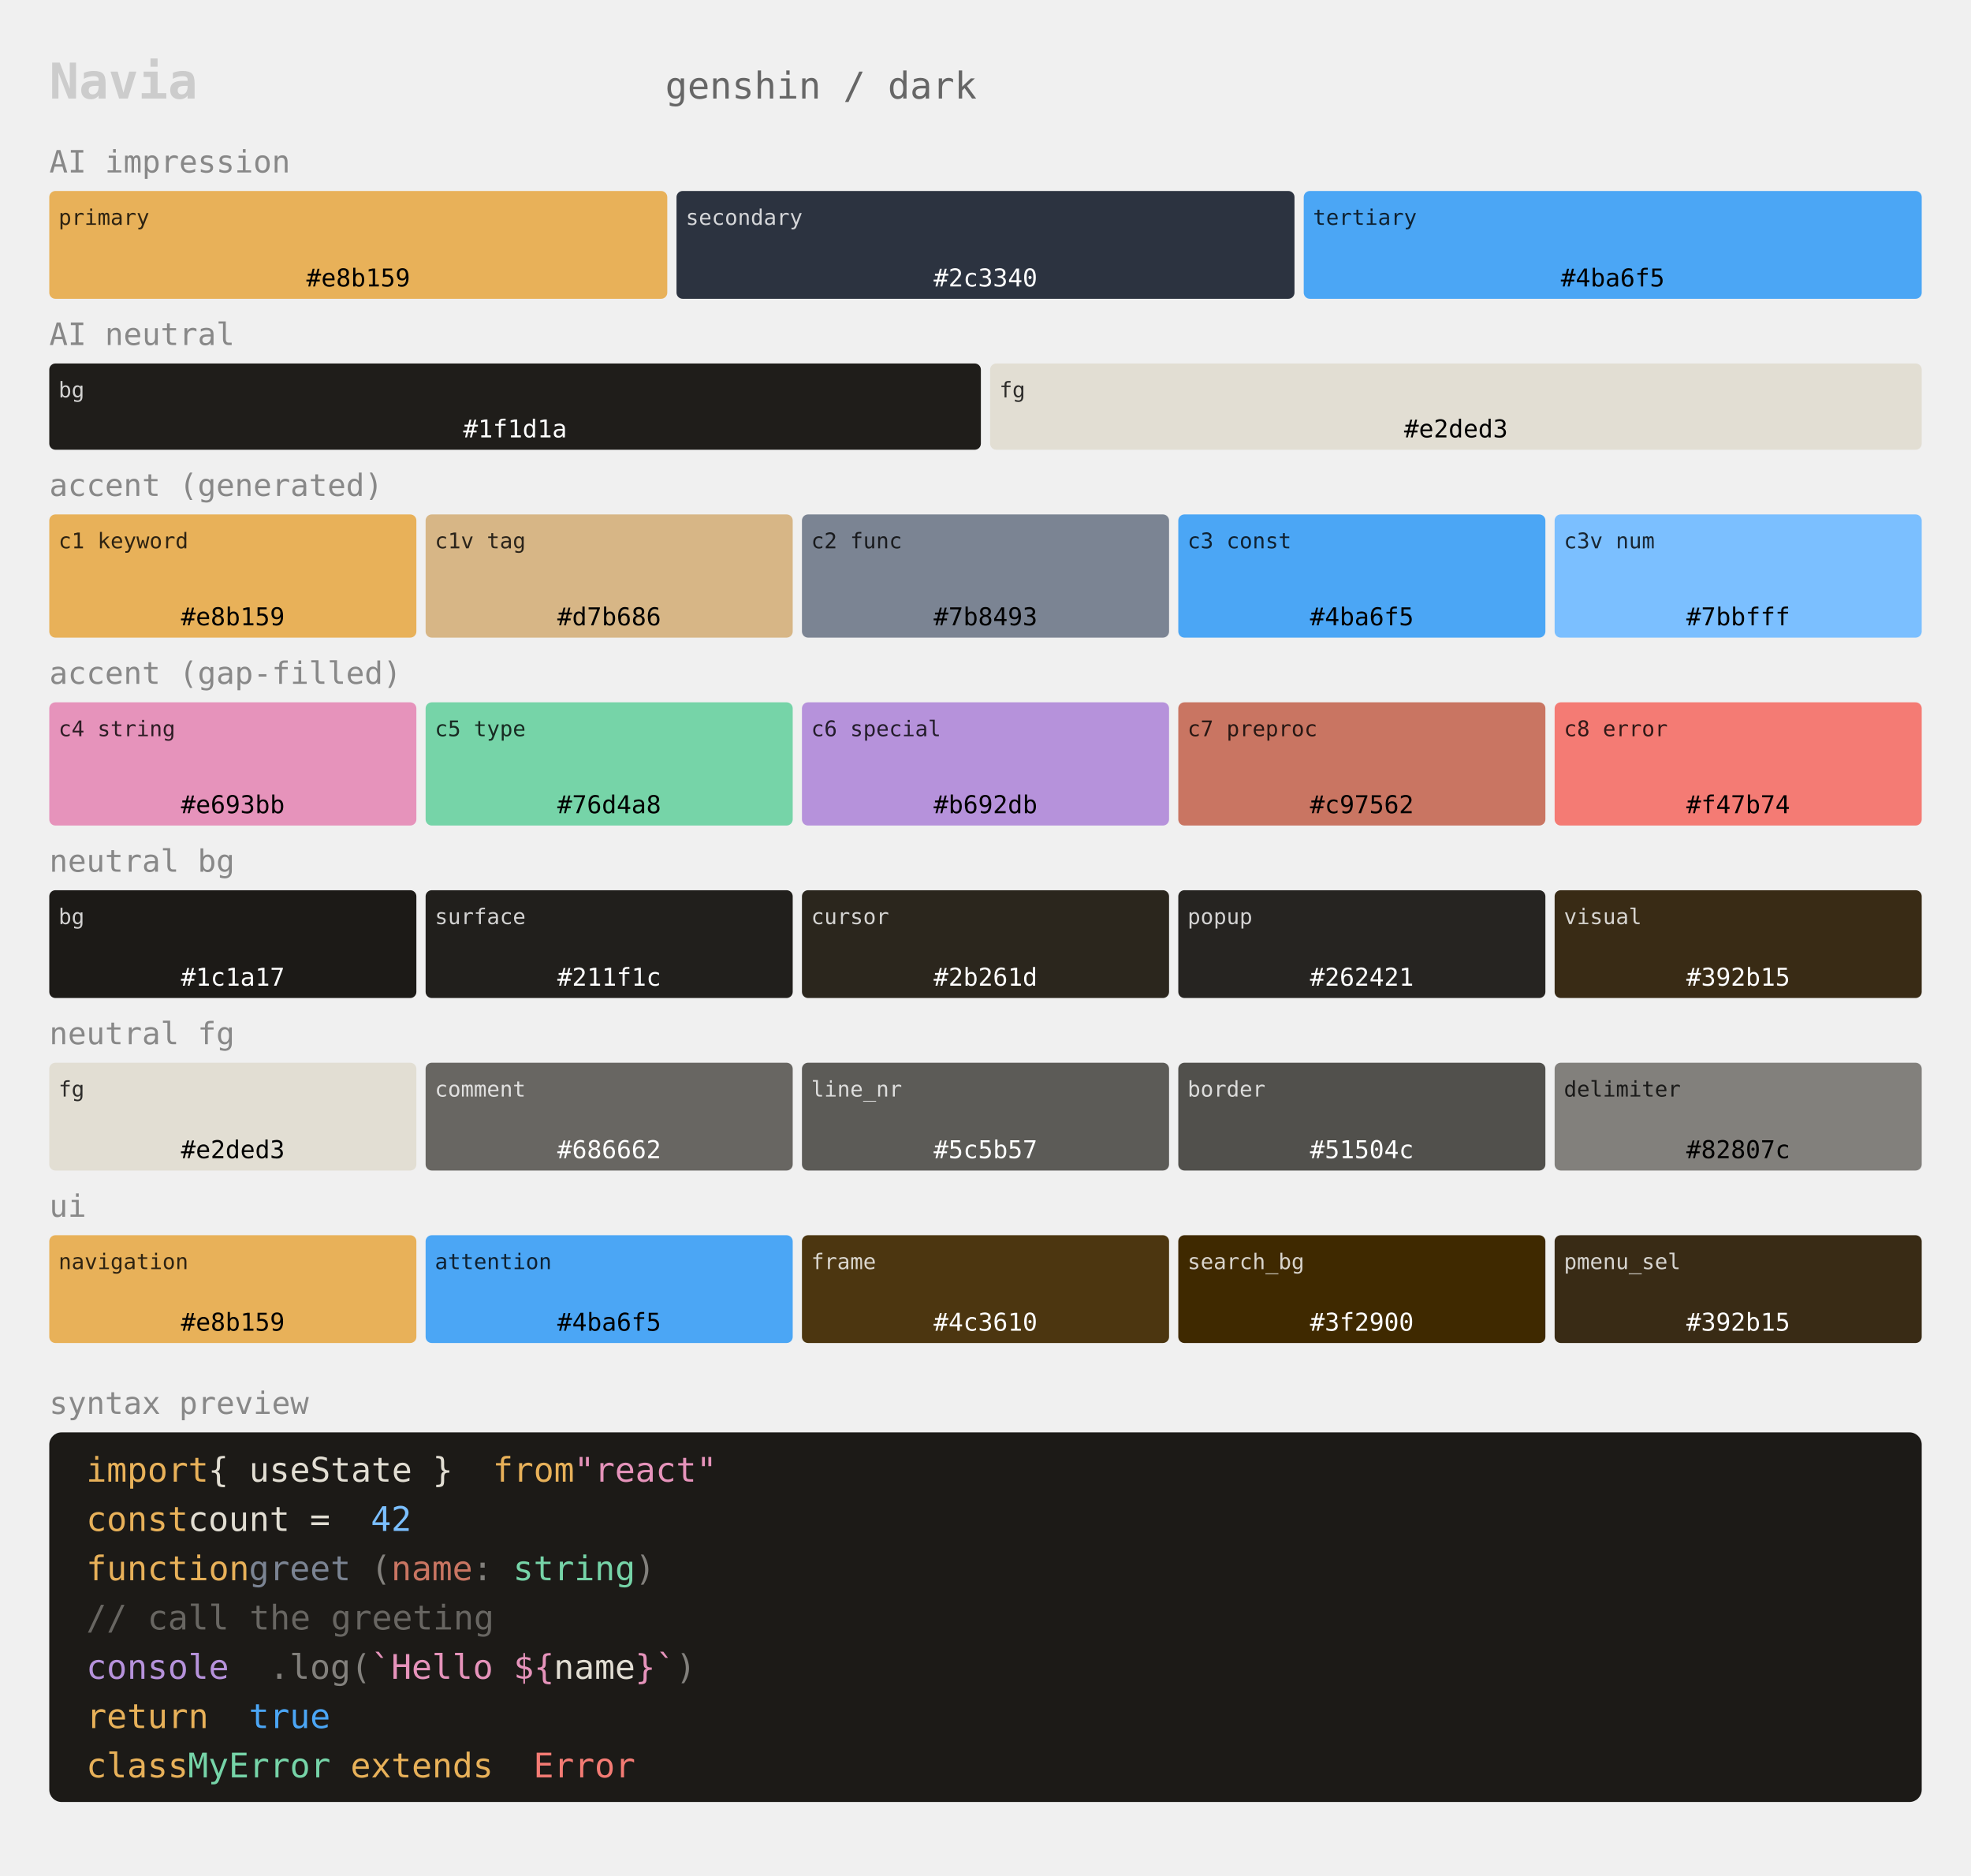
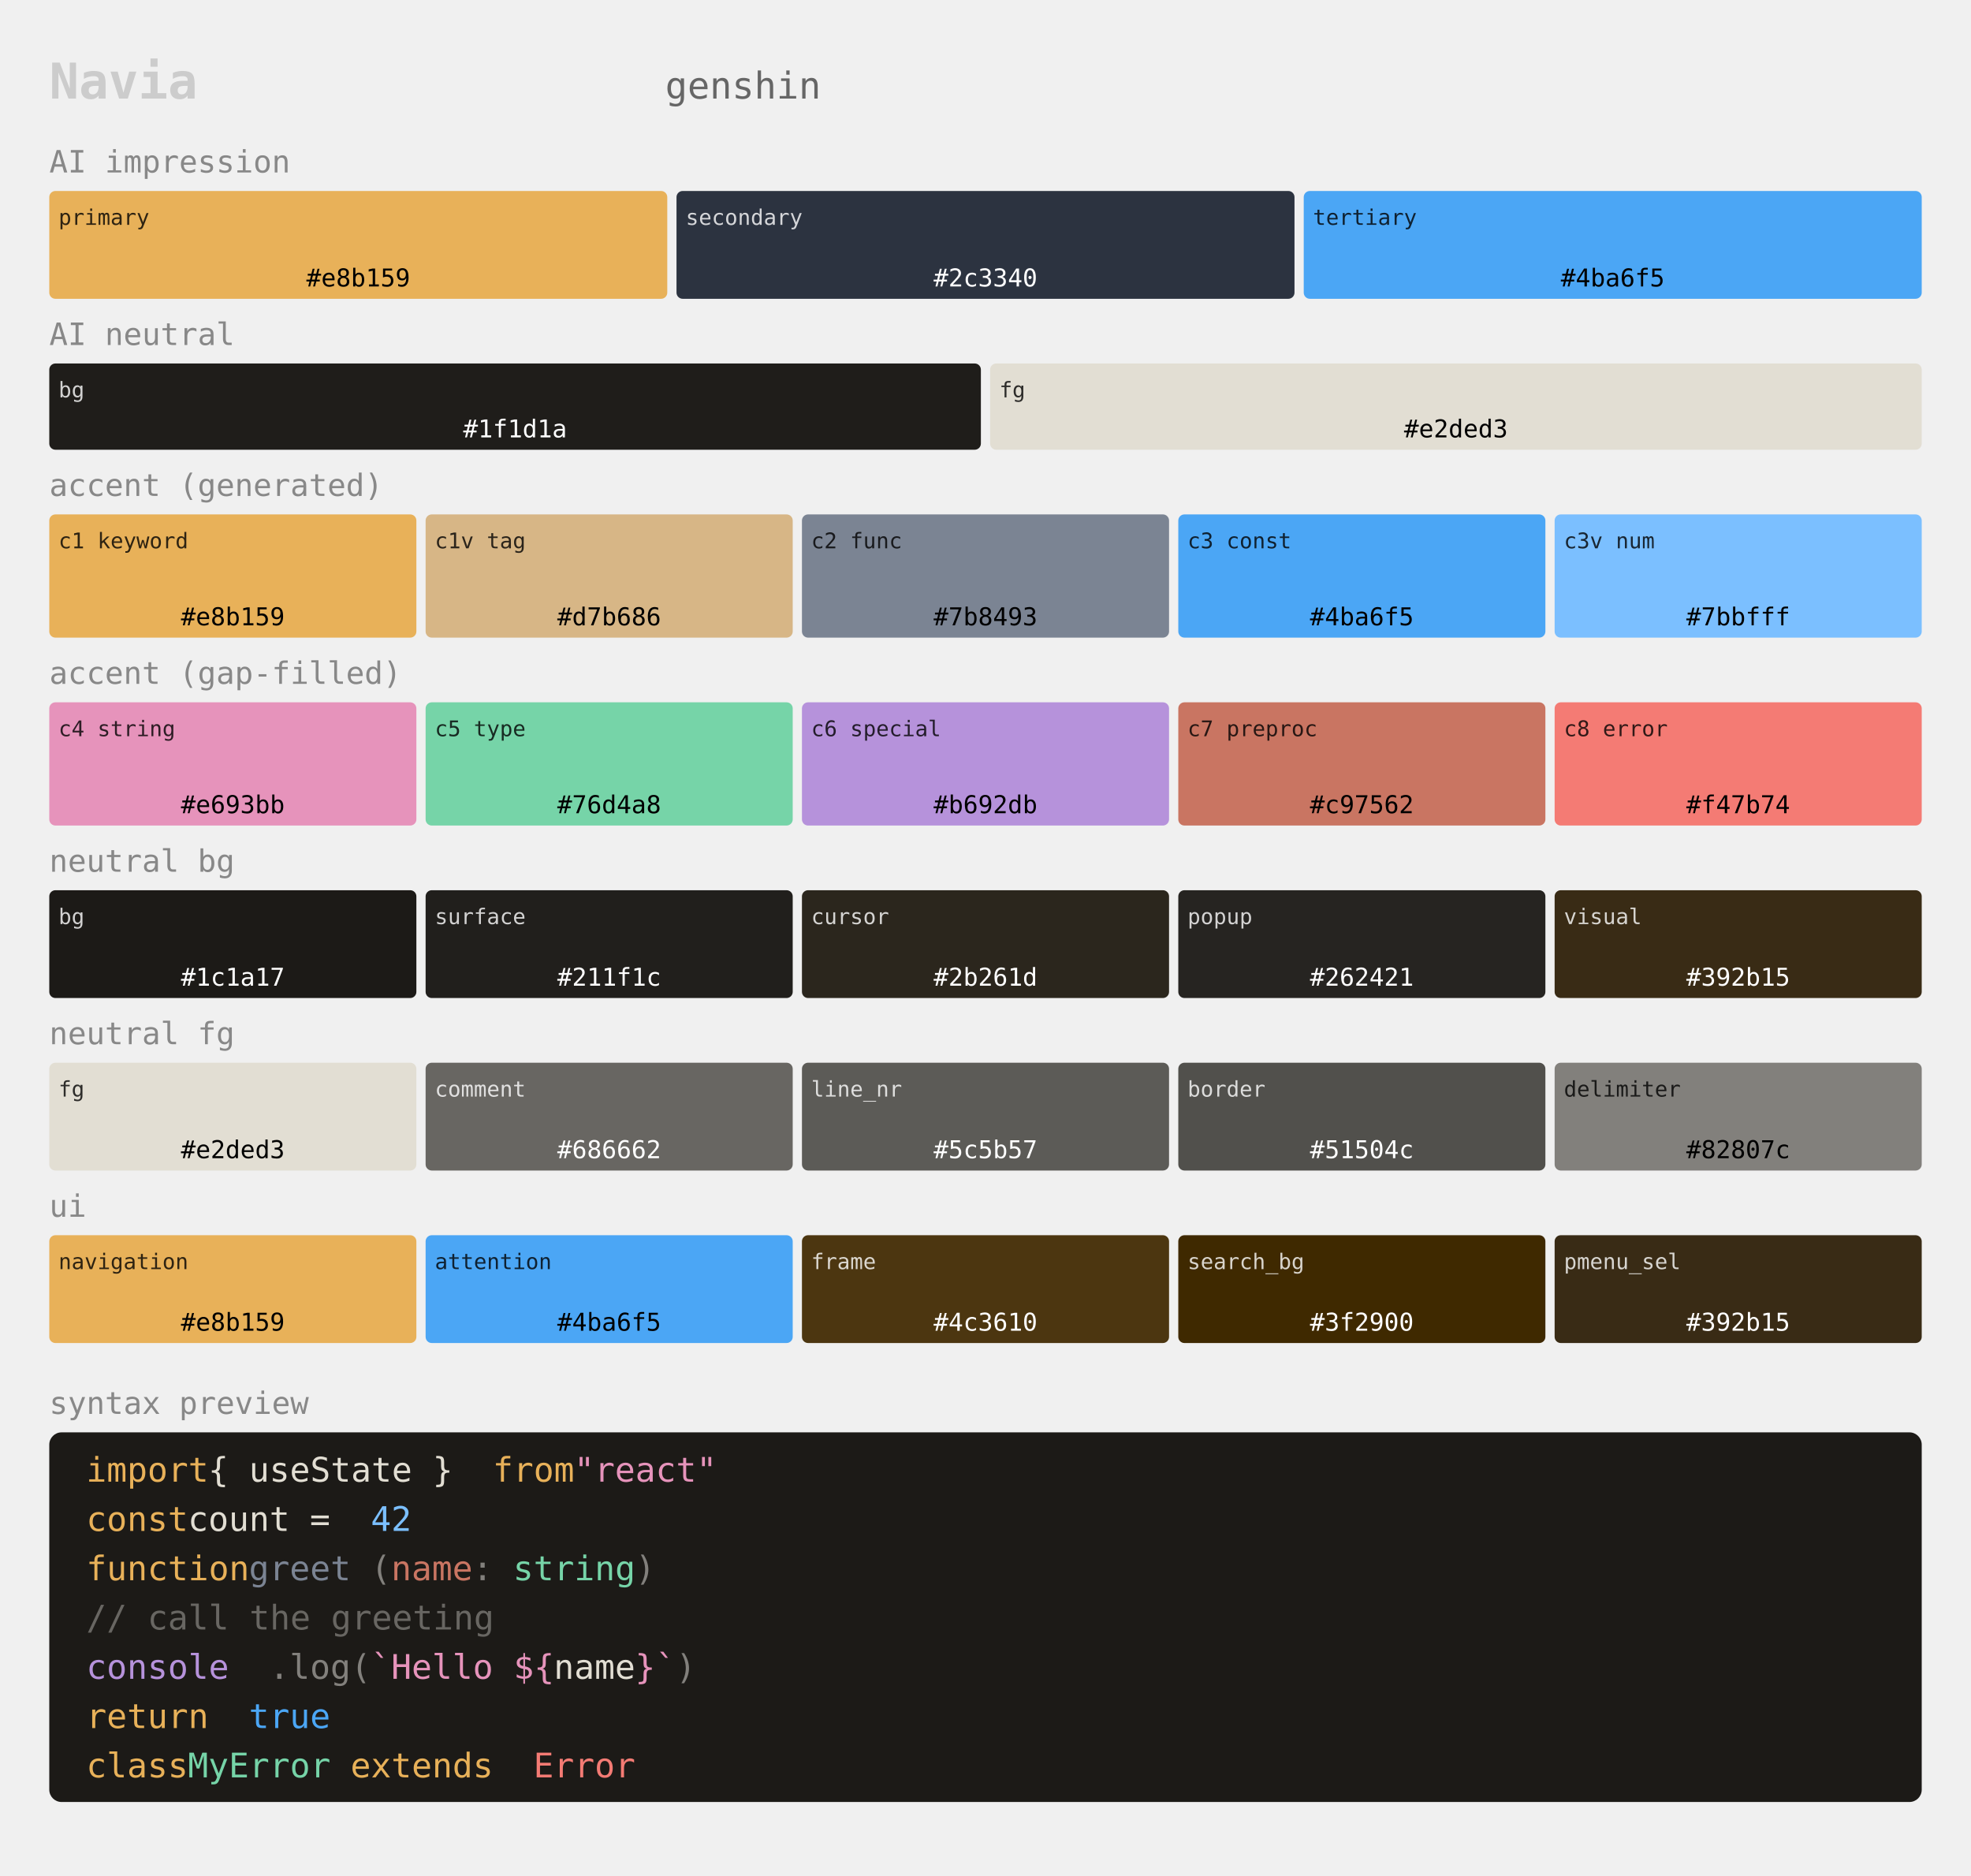
<svg xmlns="http://www.w3.org/2000/svg" width="640" height="609" style="background:#0a0a0a; font-family:ui-monospace,monospace;">
  <text x="16" y="32" fill="#ccc" font-size="16" font-weight="bold">Navia</text>
-   <text x="216" y="32" fill="#666" font-size="12">genshin / dark</text>
+   <text x="216" y="32" fill="#666" font-size="12">genshin</text>
  <text x="16" y="56" fill="#888" font-size="10">AI impression</text>
  <rect x="16" y="62" width="200.667" height="35" fill="#e8b159" rx="2" />
  <text x="19" y="73" fill="#000000" font-size="7" opacity="0.8">primary</text>
  <text x="116.333" y="93" fill="#000000" font-size="8" text-anchor="middle">#e8b159</text>
  <rect x="219.667" y="62" width="200.667" height="35" fill="#2c3340" rx="2" />
  <text x="222.667" y="73" fill="#ffffff" font-size="7" opacity="0.8">secondary</text>
  <text x="320" y="93" fill="#ffffff" font-size="8" text-anchor="middle">#2c3340</text>
  <rect x="423.333" y="62" width="200.667" height="35" fill="#4ba6f5" rx="2" />
  <text x="426.333" y="73" fill="#000000" font-size="7" opacity="0.8">tertiary</text>
  <text x="523.667" y="93" fill="#000000" font-size="8" text-anchor="middle">#4ba6f5</text>
  <text x="16" y="112" fill="#888" font-size="10">AI neutral</text>
  <rect x="16" y="118" width="302.5" height="28" fill="#1f1d1a" rx="2" />
  <text x="19" y="129" fill="#ffffff" font-size="7" opacity="0.8">bg</text>
  <text x="167.25" y="142" fill="#ffffff" font-size="8" text-anchor="middle">#1f1d1a</text>
  <rect x="321.5" y="118" width="302.5" height="28" fill="#e2ded3" rx="2" />
  <text x="324.5" y="129" fill="#000000" font-size="7" opacity="0.8">fg</text>
  <text x="472.75" y="142" fill="#000000" font-size="8" text-anchor="middle">#e2ded3</text>
  <text x="16" y="161" fill="#888" font-size="10">accent (generated)</text>
  <rect x="16" y="167" width="119.2" height="40" fill="#e8b159" rx="2" />
  <text x="19" y="178" fill="#000000" font-size="7" opacity="0.8">c1 keyword</text>
  <text x="75.6" y="203" fill="#000000" font-size="8" text-anchor="middle">#e8b159</text>
  <rect x="138.2" y="167" width="119.2" height="40" fill="#d7b686" rx="2" />
  <text x="141.2" y="178" fill="#000000" font-size="7" opacity="0.8">c1v tag</text>
  <text x="197.8" y="203" fill="#000000" font-size="8" text-anchor="middle">#d7b686</text>
  <rect x="260.4" y="167" width="119.2" height="40" fill="#7b8493" rx="2" />
  <text x="263.4" y="178" fill="#000000" font-size="7" opacity="0.8">c2 func</text>
  <text x="320" y="203" fill="#000000" font-size="8" text-anchor="middle">#7b8493</text>
  <rect x="382.6" y="167" width="119.2" height="40" fill="#4ba6f5" rx="2" />
  <text x="385.6" y="178" fill="#000000" font-size="7" opacity="0.8">c3 const</text>
  <text x="442.2" y="203" fill="#000000" font-size="8" text-anchor="middle">#4ba6f5</text>
  <rect x="504.8" y="167" width="119.2" height="40" fill="#7bbfff" rx="2" />
  <text x="507.8" y="178" fill="#000000" font-size="7" opacity="0.8">c3v num</text>
  <text x="564.4" y="203" fill="#000000" font-size="8" text-anchor="middle">#7bbfff</text>
  <text x="16" y="222" fill="#888" font-size="10">accent (gap-filled)</text>
  <rect x="16" y="228" width="119.2" height="40" fill="#e693bb" rx="2" />
  <text x="19" y="239" fill="#000000" font-size="7" opacity="0.8">c4 string</text>
  <text x="75.6" y="264" fill="#000000" font-size="8" text-anchor="middle">#e693bb</text>
  <rect x="138.2" y="228" width="119.2" height="40" fill="#76d4a8" rx="2" />
  <text x="141.2" y="239" fill="#000000" font-size="7" opacity="0.8">c5 type</text>
  <text x="197.8" y="264" fill="#000000" font-size="8" text-anchor="middle">#76d4a8</text>
  <rect x="260.4" y="228" width="119.2" height="40" fill="#b692db" rx="2" />
  <text x="263.4" y="239" fill="#000000" font-size="7" opacity="0.8">c6 special</text>
  <text x="320" y="264" fill="#000000" font-size="8" text-anchor="middle">#b692db</text>
  <rect x="382.6" y="228" width="119.2" height="40" fill="#c97562" rx="2" />
  <text x="385.6" y="239" fill="#000000" font-size="7" opacity="0.8">c7 preproc</text>
  <text x="442.2" y="264" fill="#000000" font-size="8" text-anchor="middle">#c97562</text>
  <rect x="504.8" y="228" width="119.2" height="40" fill="#f47b74" rx="2" />
  <text x="507.8" y="239" fill="#000000" font-size="7" opacity="0.8">c8 error</text>
  <text x="564.4" y="264" fill="#000000" font-size="8" text-anchor="middle">#f47b74</text>
  <text x="16" y="283" fill="#888" font-size="10">neutral bg</text>
  <rect x="16" y="289" width="119.2" height="35" fill="#1c1a17" rx="2" />
  <text x="19" y="300" fill="#ffffff" font-size="7" opacity="0.8">bg</text>
  <text x="75.6" y="320" fill="#ffffff" font-size="8" text-anchor="middle">#1c1a17</text>
  <rect x="138.2" y="289" width="119.2" height="35" fill="#211f1c" rx="2" />
  <text x="141.2" y="300" fill="#ffffff" font-size="7" opacity="0.8">surface</text>
  <text x="197.8" y="320" fill="#ffffff" font-size="8" text-anchor="middle">#211f1c</text>
  <rect x="260.4" y="289" width="119.2" height="35" fill="#2b261d" rx="2" />
  <text x="263.4" y="300" fill="#ffffff" font-size="7" opacity="0.8">cursor</text>
  <text x="320" y="320" fill="#ffffff" font-size="8" text-anchor="middle">#2b261d</text>
  <rect x="382.6" y="289" width="119.2" height="35" fill="#262421" rx="2" />
  <text x="385.6" y="300" fill="#ffffff" font-size="7" opacity="0.8">popup</text>
  <text x="442.2" y="320" fill="#ffffff" font-size="8" text-anchor="middle">#262421</text>
  <rect x="504.8" y="289" width="119.2" height="35" fill="#392b15" rx="2" />
  <text x="507.8" y="300" fill="#ffffff" font-size="7" opacity="0.8">visual</text>
  <text x="564.4" y="320" fill="#ffffff" font-size="8" text-anchor="middle">#392b15</text>
  <text x="16" y="339" fill="#888" font-size="10">neutral fg</text>
  <rect x="16" y="345" width="119.2" height="35" fill="#e2ded3" rx="2" />
  <text x="19" y="356" fill="#000000" font-size="7" opacity="0.8">fg</text>
  <text x="75.6" y="376" fill="#000000" font-size="8" text-anchor="middle">#e2ded3</text>
  <rect x="138.2" y="345" width="119.2" height="35" fill="#686662" rx="2" />
  <text x="141.2" y="356" fill="#ffffff" font-size="7" opacity="0.8">comment</text>
  <text x="197.8" y="376" fill="#ffffff" font-size="8" text-anchor="middle">#686662</text>
  <rect x="260.4" y="345" width="119.2" height="35" fill="#5c5b57" rx="2" />
  <text x="263.4" y="356" fill="#ffffff" font-size="7" opacity="0.8">line_nr</text>
  <text x="320" y="376" fill="#ffffff" font-size="8" text-anchor="middle">#5c5b57</text>
  <rect x="382.6" y="345" width="119.2" height="35" fill="#51504c" rx="2" />
  <text x="385.6" y="356" fill="#ffffff" font-size="7" opacity="0.8">border</text>
  <text x="442.2" y="376" fill="#ffffff" font-size="8" text-anchor="middle">#51504c</text>
  <rect x="504.8" y="345" width="119.2" height="35" fill="#82807c" rx="2" />
  <text x="507.8" y="356" fill="#000000" font-size="7" opacity="0.8">delimiter</text>
  <text x="564.4" y="376" fill="#000000" font-size="8" text-anchor="middle">#82807c</text>
  <text x="16" y="395" fill="#888" font-size="10">ui</text>
  <rect x="16" y="401" width="119.2" height="35" fill="#e8b159" rx="2" />
  <text x="19" y="412" fill="#000000" font-size="7" opacity="0.8">navigation</text>
  <text x="75.6" y="432" fill="#000000" font-size="8" text-anchor="middle">#e8b159</text>
  <rect x="138.2" y="401" width="119.2" height="35" fill="#4ba6f5" rx="2" />
  <text x="141.2" y="412" fill="#000000" font-size="7" opacity="0.8">attention</text>
  <text x="197.8" y="432" fill="#000000" font-size="8" text-anchor="middle">#4ba6f5</text>
  <rect x="260.4" y="401" width="119.2" height="35" fill="#4c3610" rx="2" />
  <text x="263.4" y="412" fill="#ffffff" font-size="7" opacity="0.8">frame</text>
  <text x="320" y="432" fill="#ffffff" font-size="8" text-anchor="middle">#4c3610</text>
  <rect x="382.6" y="401" width="119.2" height="35" fill="#3f2900" rx="2" />
  <text x="385.6" y="412" fill="#ffffff" font-size="7" opacity="0.8">search_bg</text>
  <text x="442.2" y="432" fill="#ffffff" font-size="8" text-anchor="middle">#3f2900</text>
  <rect x="504.8" y="401" width="119.2" height="35" fill="#392b15" rx="2" />
  <text x="507.8" y="412" fill="#ffffff" font-size="7" opacity="0.8">pmenu_sel</text>
  <text x="564.4" y="432" fill="#ffffff" font-size="8" text-anchor="middle">#392b15</text>
  <text x="16" y="459" fill="#888" font-size="10">syntax preview</text>
  <rect x="16" y="465" width="608" height="120" fill="#1c1a17" rx="4" />
  <text x="28" y="481" fill="#e8b159" font-size="11" font-family="monospace">import</text>
  <text x="67.6" y="481" fill="#e2ded3" font-size="11" font-family="monospace"> { useState } </text>
  <text x="160" y="481" fill="#e8b159" font-size="11" font-family="monospace">from</text>
  <text x="186.4" y="481" fill="#e693bb" font-size="11" font-family="monospace"> "react"</text>
  <text x="28" y="497" fill="#e8b159" font-size="11" font-family="monospace">const</text>
  <text x="61" y="497" fill="#e2ded3" font-size="11" font-family="monospace"> count</text>
  <text x="100.6" y="497" fill="#e2ded3" font-size="11" font-family="monospace"> = </text>
  <text x="120.4" y="497" fill="#7bbfff" font-size="11" font-family="monospace">42</text>
  <text x="28" y="513" fill="#e8b159" font-size="11" font-family="monospace">function</text>
  <text x="80.8" y="513" fill="#7b8493" font-size="11" font-family="monospace"> greet</text>
  <text x="120.4" y="513" fill="#82807c" font-size="11" font-family="monospace">(</text>
  <text x="127" y="513" fill="#c97562" font-size="11" font-family="monospace">name</text>
  <text x="153.4" y="513" fill="#82807c" font-size="11" font-family="monospace">: </text>
  <text x="166.6" y="513" fill="#76d4a8" font-size="11" font-family="monospace">string</text>
  <text x="206.2" y="513" fill="#82807c" font-size="11" font-family="monospace">)</text>
  <text x="28" y="529" fill="#686662" font-size="11" font-family="monospace">  // call the greeting</text>
  <text x="28" y="545" fill="#b692db" font-size="11" font-family="monospace">  console</text>
  <text x="87.4" y="545" fill="#82807c" font-size="11" font-family="monospace">.log(</text>
  <text x="120.4" y="545" fill="#e693bb" font-size="11" font-family="monospace">`Hello ${</text>
  <text x="179.8" y="545" fill="#e2ded3" font-size="11" font-family="monospace">name</text>
  <text x="206.2" y="545" fill="#e693bb" font-size="11" font-family="monospace">}`</text>
  <text x="219.4" y="545" fill="#82807c" font-size="11" font-family="monospace">)</text>
  <text x="28" y="561" fill="#e8b159" font-size="11" font-family="monospace">  return</text>
  <text x="80.8" y="561" fill="#4ba6f5" font-size="11" font-family="monospace"> true</text>
  <text x="28" y="577" fill="#e8b159" font-size="11" font-family="monospace">class</text>
  <text x="61" y="577" fill="#76d4a8" font-size="11" font-family="monospace"> MyError</text>
  <text x="113.8" y="577" fill="#e8b159" font-size="11" font-family="monospace"> extends </text>
  <text x="173.2" y="577" fill="#f47b74" font-size="11" font-family="monospace">Error</text>
</svg>
